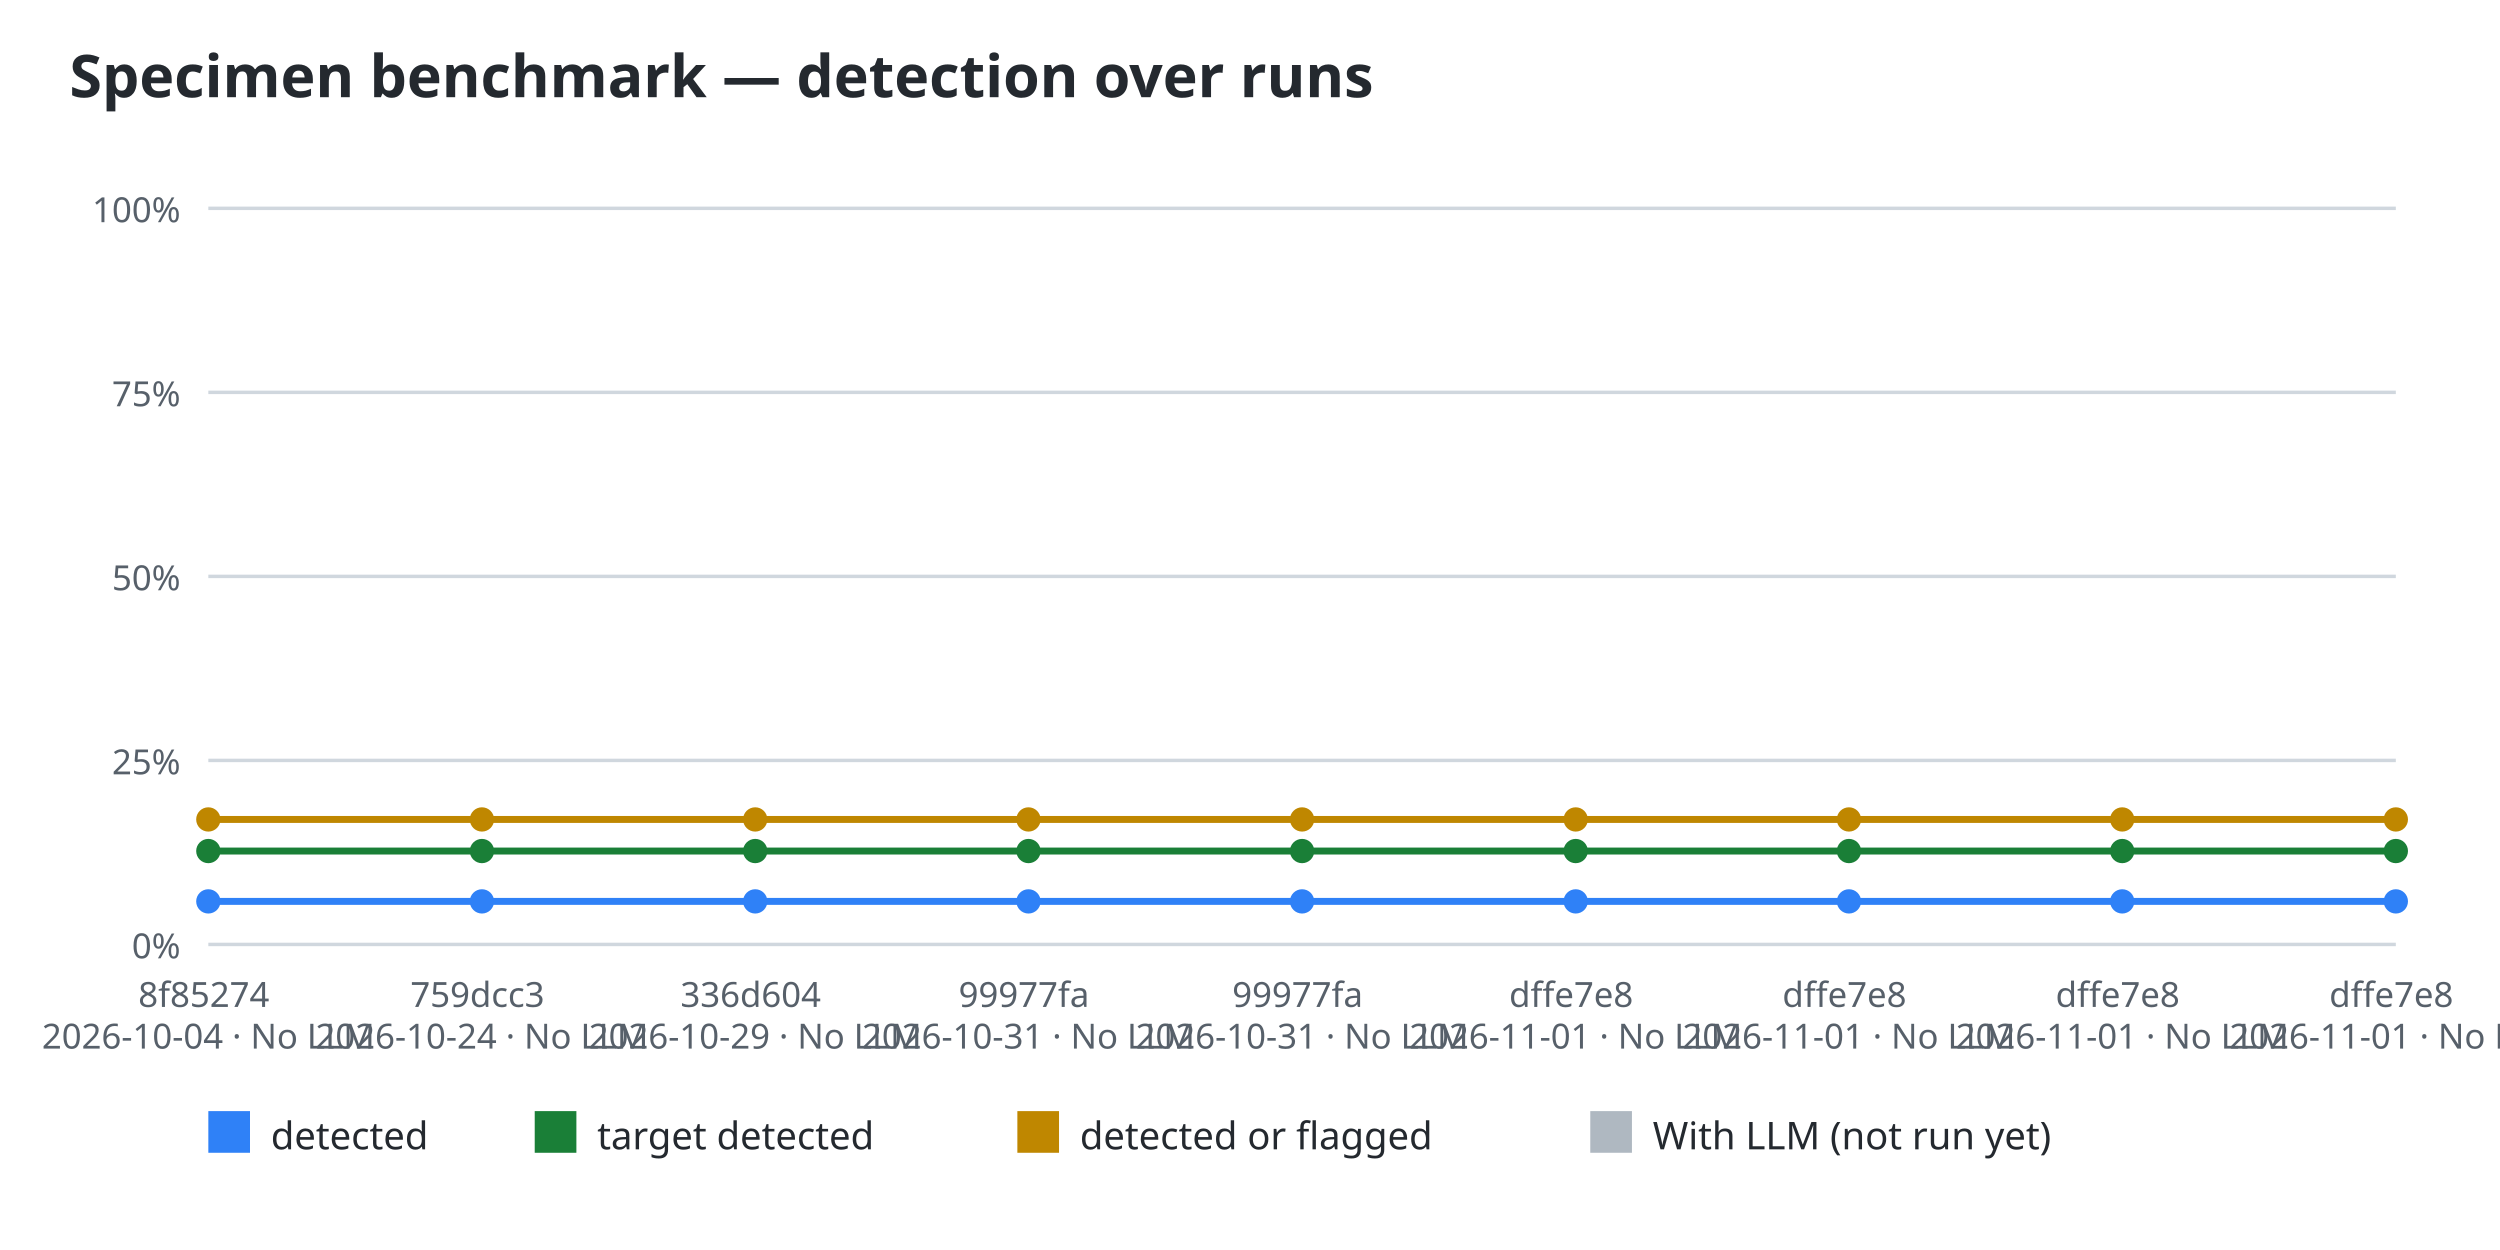
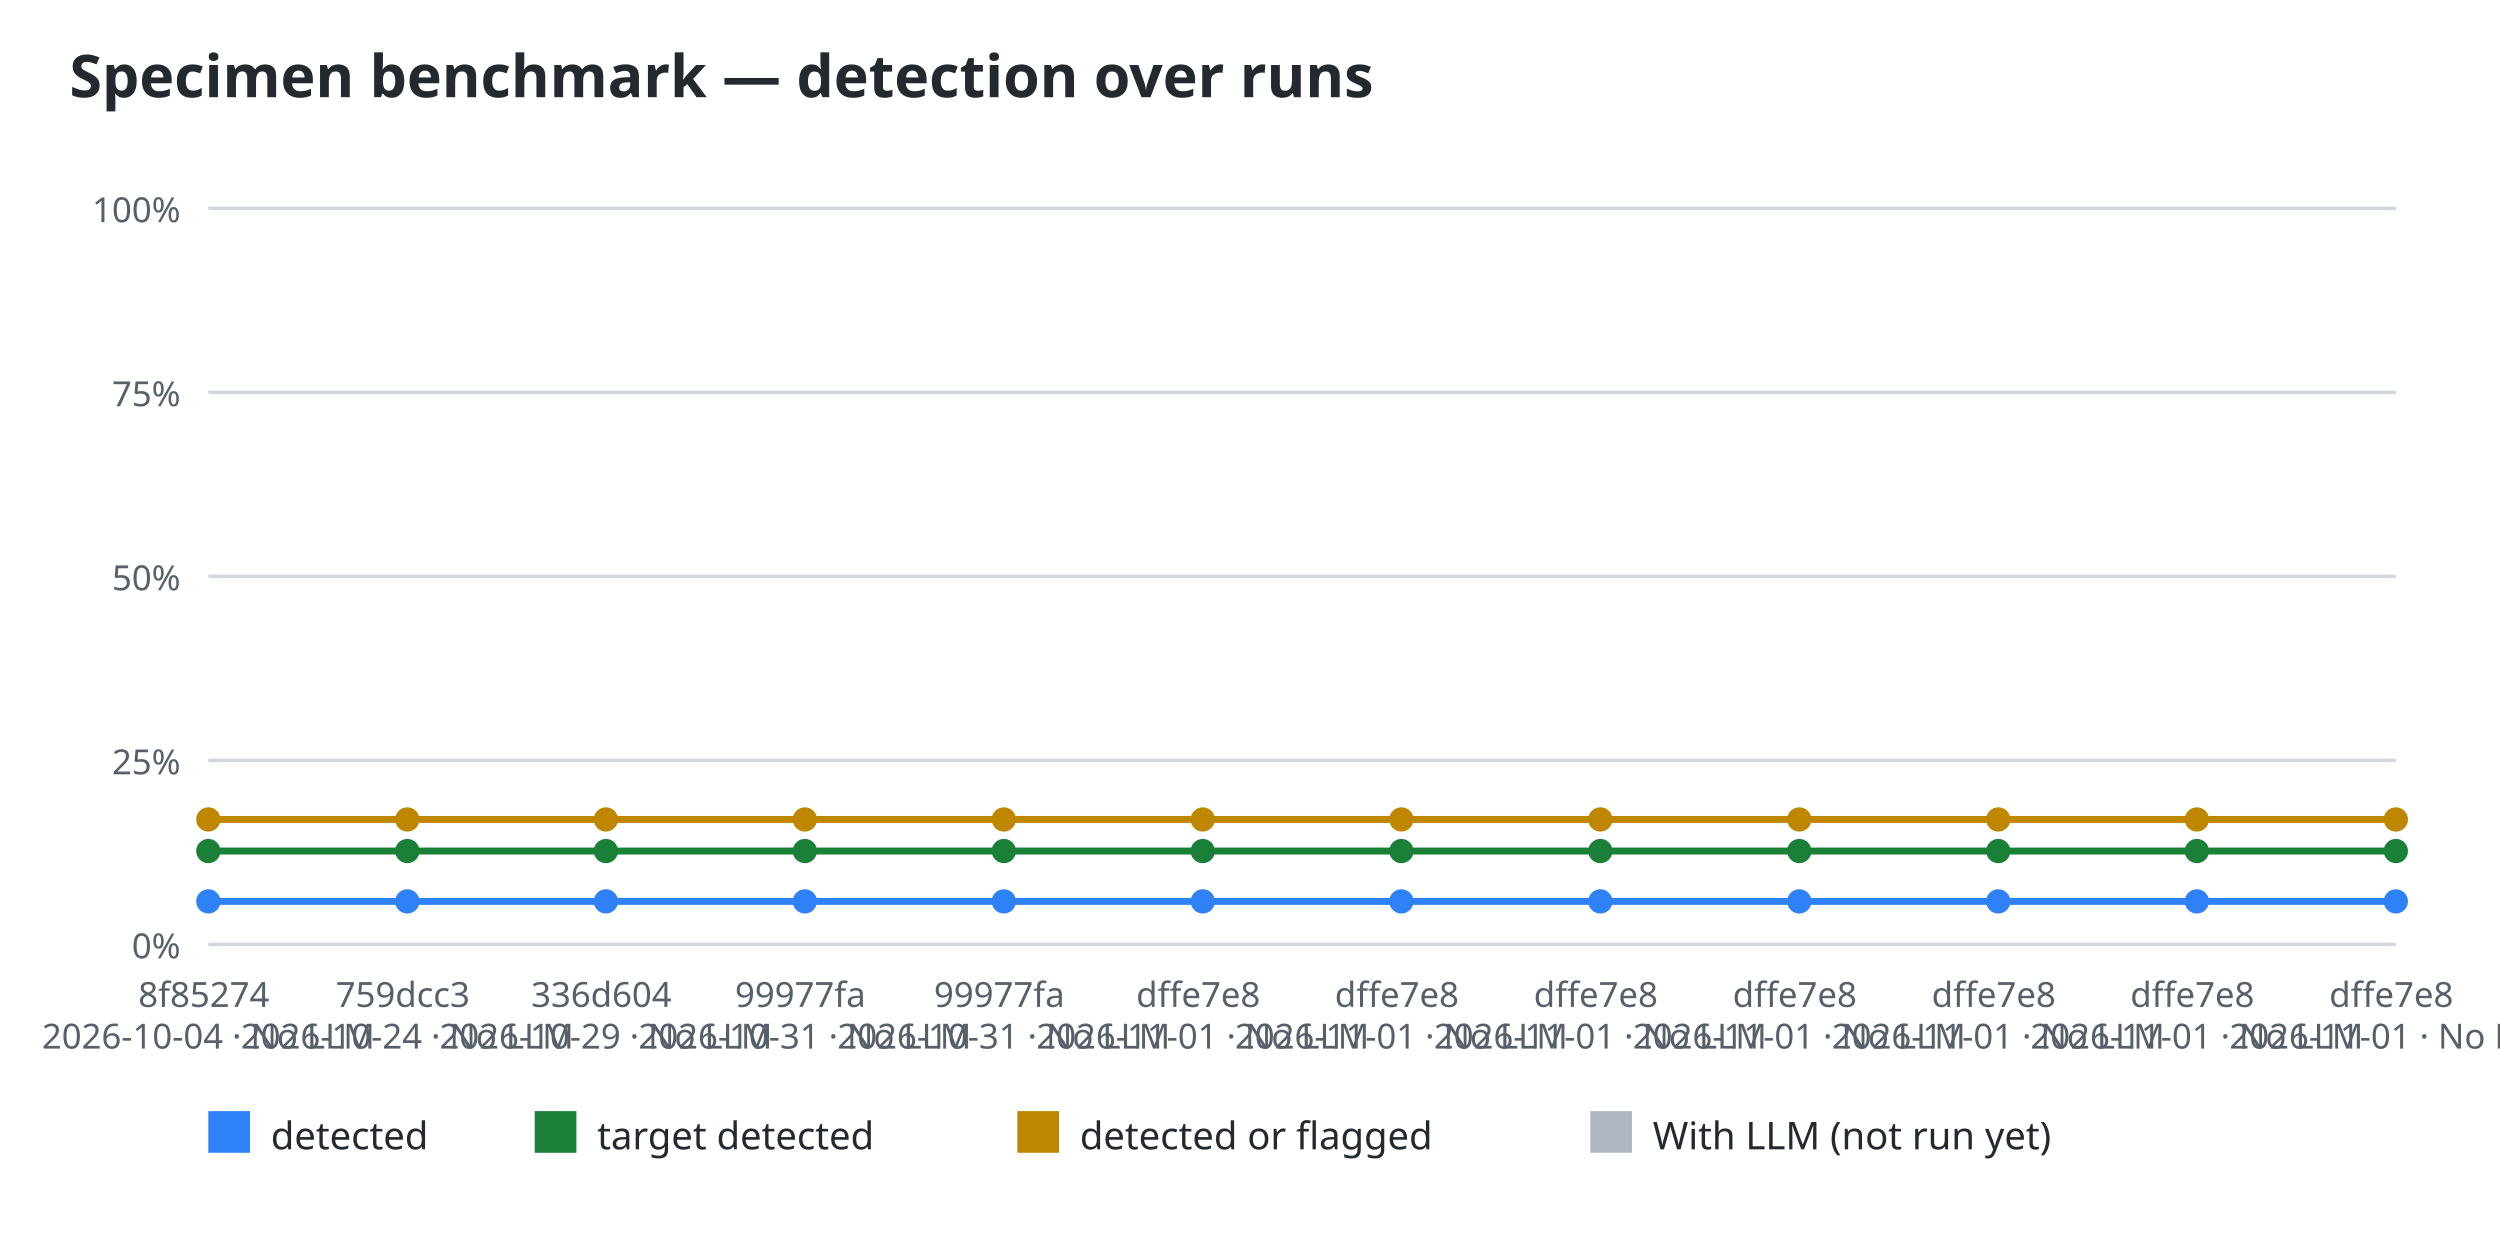
<svg xmlns="http://www.w3.org/2000/svg" viewBox="0 0 720 360" font-family="sans-serif">
  <rect width="720" height="360" fill="white" />
  <text x="20" y="28" font-size="17" font-weight="bold" fill="#24292f">Specimen benchmark — detection over runs</text>
  <line x1="60" y1="272.0" x2="690" y2="272.0" stroke="#d0d7de" stroke-width="1" />
  <text x="52" y="276.0" font-size="10" fill="#57606a" text-anchor="end">0%</text>
  <line x1="60" y1="219.0" x2="690" y2="219.0" stroke="#d0d7de" stroke-width="1" />
  <text x="52" y="223.0" font-size="10" fill="#57606a" text-anchor="end">25%</text>
  <line x1="60" y1="166.0" x2="690" y2="166.0" stroke="#d0d7de" stroke-width="1" />
  <text x="52" y="170.0" font-size="10" fill="#57606a" text-anchor="end">50%</text>
  <line x1="60" y1="113.0" x2="690" y2="113.0" stroke="#d0d7de" stroke-width="1" />
  <text x="52" y="117.0" font-size="10" fill="#57606a" text-anchor="end">75%</text>
  <line x1="60" y1="60.0" x2="690" y2="60.0" stroke="#d0d7de" stroke-width="1" />
  <text x="52" y="64.0" font-size="10" fill="#57606a" text-anchor="end">100%</text>
-   <polyline points="60.0,259.6 138.8,259.6 217.5,259.6 296.2,259.6 375.0,259.6 453.8,259.6 532.5,259.6 611.2,259.6 690.0,259.6" fill="none" stroke="#2f81f7" stroke-width="2" />
+   <polyline points="60.0,259.6 117.3,259.6 174.5,259.6 231.8,259.6 289.1,259.6 346.4,259.6 403.6,259.6 460.9,259.6 518.2,259.6 575.5,259.6 632.7,259.6 690.0,259.6" fill="none" stroke="#2f81f7" stroke-width="2" />
  <circle cx="60.0" cy="259.6" r="3.5" fill="#2f81f7" />
-   <circle cx="138.8" cy="259.6" r="3.5" fill="#2f81f7" />
-   <circle cx="217.5" cy="259.6" r="3.5" fill="#2f81f7" />
-   <circle cx="296.2" cy="259.6" r="3.5" fill="#2f81f7" />
-   <circle cx="375.0" cy="259.6" r="3.5" fill="#2f81f7" />
-   <circle cx="453.8" cy="259.6" r="3.5" fill="#2f81f7" />
-   <circle cx="532.5" cy="259.6" r="3.5" fill="#2f81f7" />
-   <circle cx="611.2" cy="259.6" r="3.5" fill="#2f81f7" />
+   <circle cx="117.3" cy="259.6" r="3.5" fill="#2f81f7" />
+   <circle cx="174.5" cy="259.6" r="3.5" fill="#2f81f7" />
+   <circle cx="231.8" cy="259.6" r="3.5" fill="#2f81f7" />
+   <circle cx="289.1" cy="259.6" r="3.5" fill="#2f81f7" />
+   <circle cx="346.4" cy="259.6" r="3.5" fill="#2f81f7" />
+   <circle cx="403.6" cy="259.6" r="3.5" fill="#2f81f7" />
+   <circle cx="460.9" cy="259.6" r="3.5" fill="#2f81f7" />
+   <circle cx="518.2" cy="259.6" r="3.5" fill="#2f81f7" />
+   <circle cx="575.5" cy="259.6" r="3.5" fill="#2f81f7" />
+   <circle cx="632.7" cy="259.6" r="3.5" fill="#2f81f7" />
  <circle cx="690.0" cy="259.6" r="3.5" fill="#2f81f7" />
-   <polyline points="60.0,245.1 138.8,245.1 217.5,245.1 296.2,245.1 375.0,245.1 453.8,245.1 532.5,245.1 611.2,245.1 690.0,245.1" fill="none" stroke="#1a7f37" stroke-width="2" />
+   <polyline points="60.0,245.1 117.3,245.1 174.5,245.1 231.8,245.1 289.1,245.1 346.4,245.1 403.6,245.1 460.9,245.1 518.2,245.1 575.5,245.1 632.7,245.1 690.0,245.1" fill="none" stroke="#1a7f37" stroke-width="2" />
  <circle cx="60.0" cy="245.1" r="3.5" fill="#1a7f37" />
-   <circle cx="138.8" cy="245.1" r="3.5" fill="#1a7f37" />
-   <circle cx="217.5" cy="245.1" r="3.5" fill="#1a7f37" />
-   <circle cx="296.2" cy="245.1" r="3.5" fill="#1a7f37" />
-   <circle cx="375.0" cy="245.1" r="3.5" fill="#1a7f37" />
-   <circle cx="453.8" cy="245.1" r="3.5" fill="#1a7f37" />
-   <circle cx="532.5" cy="245.1" r="3.5" fill="#1a7f37" />
-   <circle cx="611.2" cy="245.1" r="3.5" fill="#1a7f37" />
+   <circle cx="117.3" cy="245.1" r="3.5" fill="#1a7f37" />
+   <circle cx="174.5" cy="245.1" r="3.5" fill="#1a7f37" />
+   <circle cx="231.8" cy="245.1" r="3.5" fill="#1a7f37" />
+   <circle cx="289.1" cy="245.1" r="3.5" fill="#1a7f37" />
+   <circle cx="346.4" cy="245.1" r="3.5" fill="#1a7f37" />
+   <circle cx="403.6" cy="245.1" r="3.5" fill="#1a7f37" />
+   <circle cx="460.9" cy="245.1" r="3.5" fill="#1a7f37" />
+   <circle cx="518.2" cy="245.1" r="3.5" fill="#1a7f37" />
+   <circle cx="575.5" cy="245.1" r="3.5" fill="#1a7f37" />
+   <circle cx="632.7" cy="245.1" r="3.5" fill="#1a7f37" />
  <circle cx="690.0" cy="245.1" r="3.5" fill="#1a7f37" />
-   <polyline points="60.0,236.0 138.8,236.0 217.5,236.0 296.2,236.0 375.0,236.0 453.8,236.0 532.5,236.0 611.2,236.0 690.0,236.0" fill="none" stroke="#bf8700" stroke-width="2" />
+   <polyline points="60.0,236.0 117.3,236.0 174.5,236.0 231.8,236.0 289.1,236.0 346.4,236.0 403.6,236.0 460.9,236.0 518.2,236.0 575.5,236.0 632.7,236.0 690.0,236.0" fill="none" stroke="#bf8700" stroke-width="2" />
  <circle cx="60.0" cy="236.0" r="3.5" fill="#bf8700" />
-   <circle cx="138.8" cy="236.0" r="3.5" fill="#bf8700" />
-   <circle cx="217.5" cy="236.0" r="3.5" fill="#bf8700" />
-   <circle cx="296.2" cy="236.0" r="3.5" fill="#bf8700" />
-   <circle cx="375.0" cy="236.0" r="3.5" fill="#bf8700" />
-   <circle cx="453.8" cy="236.0" r="3.5" fill="#bf8700" />
-   <circle cx="532.5" cy="236.0" r="3.5" fill="#bf8700" />
-   <circle cx="611.2" cy="236.0" r="3.5" fill="#bf8700" />
+   <circle cx="117.3" cy="236.0" r="3.5" fill="#bf8700" />
+   <circle cx="174.5" cy="236.0" r="3.5" fill="#bf8700" />
+   <circle cx="231.8" cy="236.0" r="3.5" fill="#bf8700" />
+   <circle cx="289.1" cy="236.0" r="3.5" fill="#bf8700" />
+   <circle cx="346.4" cy="236.0" r="3.5" fill="#bf8700" />
+   <circle cx="403.6" cy="236.0" r="3.5" fill="#bf8700" />
+   <circle cx="460.9" cy="236.0" r="3.5" fill="#bf8700" />
+   <circle cx="518.2" cy="236.0" r="3.5" fill="#bf8700" />
+   <circle cx="575.5" cy="236.0" r="3.5" fill="#bf8700" />
+   <circle cx="632.7" cy="236.0" r="3.5" fill="#bf8700" />
  <circle cx="690.0" cy="236.0" r="3.5" fill="#bf8700" />
  <text x="60.0" y="290" font-size="10" fill="#57606a" text-anchor="middle">
    <tspan x="60.0" dy="0">8f85274</tspan>
    <tspan x="60.0" dy="12">2026-10-04 · No LLM</tspan>
  </text>
-   <text x="138.8" y="290" font-size="10" fill="#57606a" text-anchor="middle">
-     <tspan x="138.8" dy="0">759dcc3</tspan>
-     <tspan x="138.8" dy="12">2026-10-24 · No LLM</tspan>
+   <text x="117.3" y="290" font-size="10" fill="#57606a" text-anchor="middle">
+     <tspan x="117.3" dy="0">759dcc3</tspan>
+     <tspan x="117.3" dy="12">2026-10-24 · No LLM</tspan>
  </text>
-   <text x="217.5" y="290" font-size="10" fill="#57606a" text-anchor="middle">
-     <tspan x="217.5" dy="0">336d604</tspan>
-     <tspan x="217.5" dy="12">2026-10-29 · No LLM</tspan>
+   <text x="174.5" y="290" font-size="10" fill="#57606a" text-anchor="middle">
+     <tspan x="174.5" dy="0">336d604</tspan>
+     <tspan x="174.5" dy="12">2026-10-29 · No LLM</tspan>
  </text>
-   <text x="296.2" y="290" font-size="10" fill="#57606a" text-anchor="middle">
-     <tspan x="296.2" dy="0">99977fa</tspan>
-     <tspan x="296.2" dy="12">2026-10-31 · No LLM</tspan>
+   <text x="231.8" y="290" font-size="10" fill="#57606a" text-anchor="middle">
+     <tspan x="231.8" dy="0">99977fa</tspan>
+     <tspan x="231.8" dy="12">2026-10-31 · No LLM</tspan>
  </text>
-   <text x="375.0" y="290" font-size="10" fill="#57606a" text-anchor="middle">
-     <tspan x="375.0" dy="0">99977fa</tspan>
-     <tspan x="375.0" dy="12">2026-10-31 · No LLM</tspan>
+   <text x="289.1" y="290" font-size="10" fill="#57606a" text-anchor="middle">
+     <tspan x="289.1" dy="0">99977fa</tspan>
+     <tspan x="289.1" dy="12">2026-10-31 · No LLM</tspan>
  </text>
-   <text x="453.8" y="290" font-size="10" fill="#57606a" text-anchor="middle">
-     <tspan x="453.8" dy="0">dffe7e8</tspan>
-     <tspan x="453.8" dy="12">2026-11-01 · No LLM</tspan>
+   <text x="346.4" y="290" font-size="10" fill="#57606a" text-anchor="middle">
+     <tspan x="346.4" dy="0">dffe7e8</tspan>
+     <tspan x="346.4" dy="12">2026-11-01 · No LLM</tspan>
  </text>
-   <text x="532.5" y="290" font-size="10" fill="#57606a" text-anchor="middle">
-     <tspan x="532.5" dy="0">dffe7e8</tspan>
-     <tspan x="532.5" dy="12">2026-11-01 · No LLM</tspan>
+   <text x="403.6" y="290" font-size="10" fill="#57606a" text-anchor="middle">
+     <tspan x="403.6" dy="0">dffe7e8</tspan>
+     <tspan x="403.6" dy="12">2026-11-01 · No LLM</tspan>
  </text>
-   <text x="611.2" y="290" font-size="10" fill="#57606a" text-anchor="middle">
-     <tspan x="611.2" dy="0">dffe7e8</tspan>
-     <tspan x="611.2" dy="12">2026-11-01 · No LLM</tspan>
+   <text x="460.9" y="290" font-size="10" fill="#57606a" text-anchor="middle">
+     <tspan x="460.9" dy="0">dffe7e8</tspan>
+     <tspan x="460.9" dy="12">2026-11-01 · No LLM</tspan>
+   </text>
+   <text x="518.2" y="290" font-size="10" fill="#57606a" text-anchor="middle">
+     <tspan x="518.2" dy="0">dffe7e8</tspan>
+     <tspan x="518.2" dy="12">2026-11-01 · No LLM</tspan>
+   </text>
+   <text x="575.5" y="290" font-size="10" fill="#57606a" text-anchor="middle">
+     <tspan x="575.5" dy="0">dffe7e8</tspan>
+     <tspan x="575.5" dy="12">2026-11-01 · No LLM</tspan>
+   </text>
+   <text x="632.7" y="290" font-size="10" fill="#57606a" text-anchor="middle">
+     <tspan x="632.7" dy="0">dffe7e8</tspan>
+     <tspan x="632.7" dy="12">2026-11-01 · No LLM</tspan>
  </text>
  <text x="690.0" y="290" font-size="10" fill="#57606a" text-anchor="middle">
    <tspan x="690.0" dy="0">dffe7e8</tspan>
    <tspan x="690.0" dy="12">2026-11-01 · No LLM</tspan>
  </text>
  <rect x="60" y="320" width="12" height="12" fill="#2f81f7" />
  <text x="78" y="331" font-size="11" fill="#24292f">detected</text>
  <rect x="154" y="320" width="12" height="12" fill="#1a7f37" />
  <text x="172" y="331" font-size="11" fill="#24292f">target detected</text>
  <rect x="293" y="320" width="12" height="12" fill="#bf8700" />
  <text x="311" y="331" font-size="11" fill="#24292f">detected or flagged</text>
  <rect x="458" y="320" width="12" height="12" fill="#afb8c1" />
  <text x="476" y="331" font-size="11" fill="#24292f">With LLM (not run yet)</text>
</svg>
